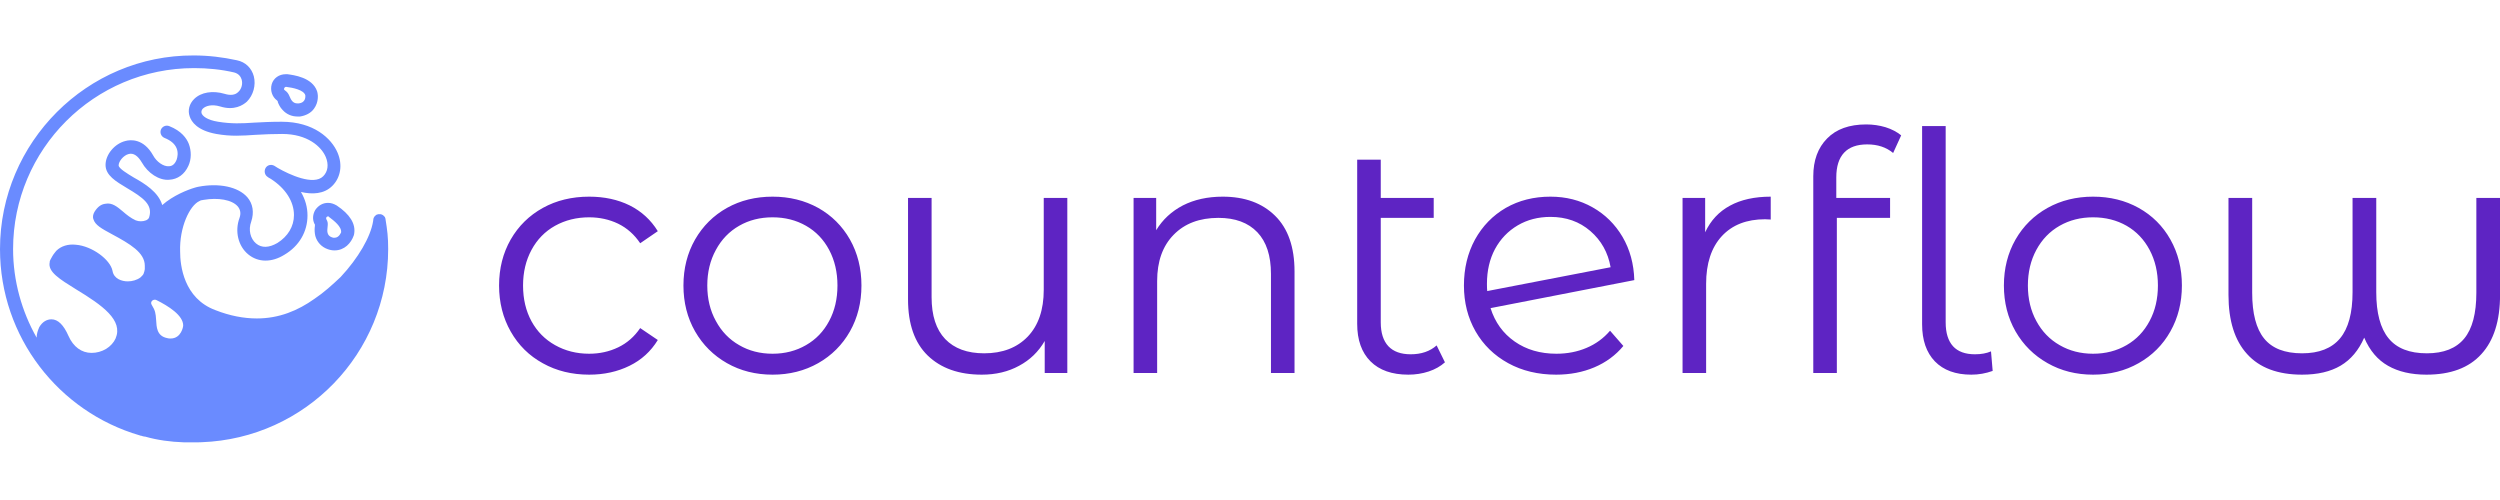
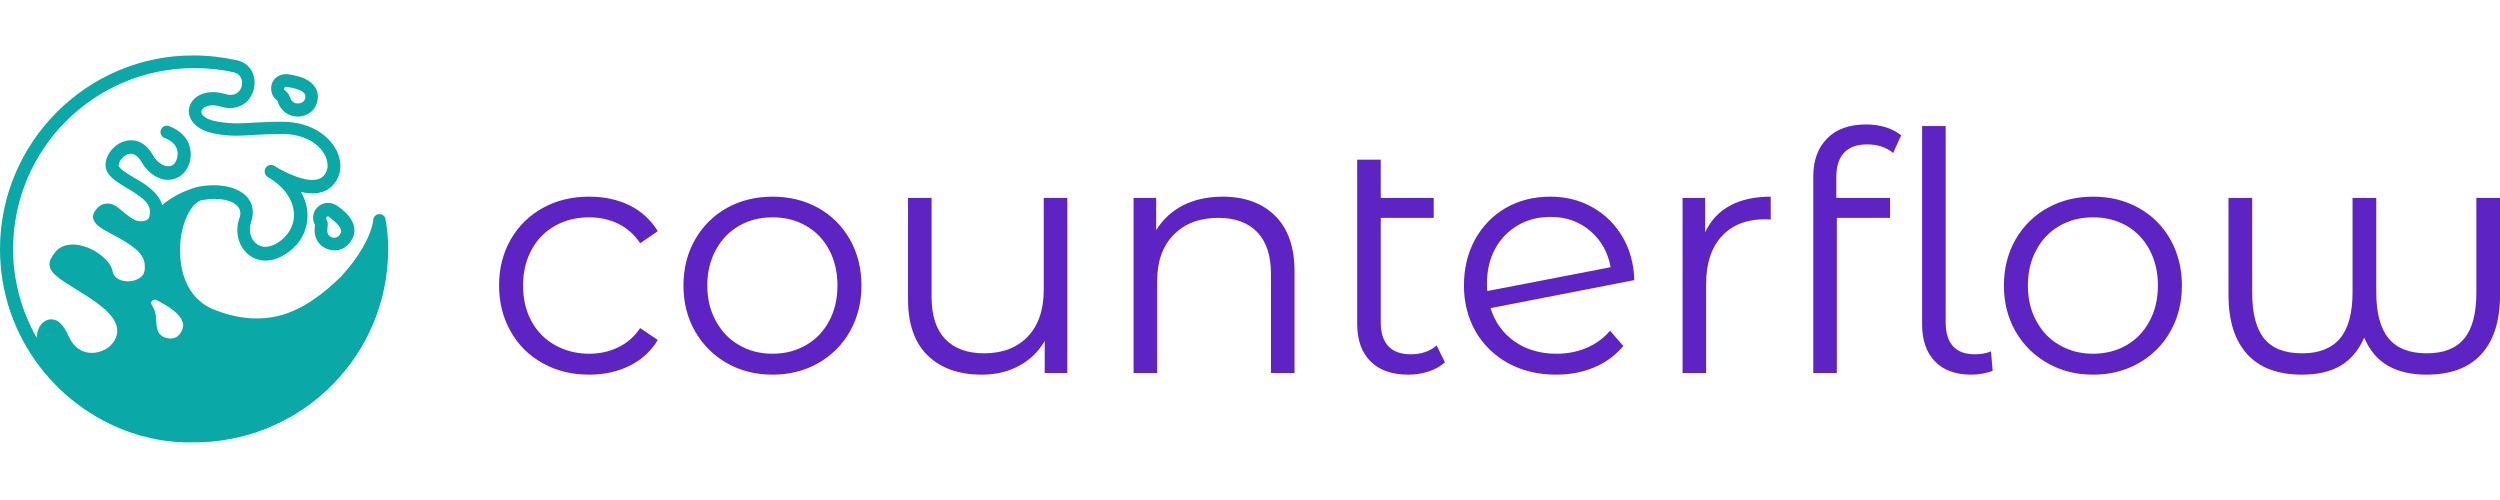
- <svg xmlns="http://www.w3.org/2000/svg" viewBox="0 0 180.336 36" width="180.336" height="36">
-   <g fill="#6a8bff" color="#6a8bff" transform="translate(0 4) scale(0.5833334)">
-     <svg width="48.0" height="48.0" x="0.0" y="0.0" viewBox="0 0 48 48">
-       <path fill="currentColor" fill-rule="evenodd" d="M21.088 35.003c-.108 0-.27 0-.432-.054-1.294-.27-1.294-1.403-1.348-2.212-.054-.862-.108-1.186-.54-1.887-.215-.324.054-.647.378-.647.054 0 .108 0 .216.054 1.402.7 3.344 1.887 3.29 3.182 0 .054-.216 1.564-1.564 1.564m-2.643-14.994c-.054.162-.162.27-.378.378a1.787 1.787 0 0 1-1.294 0c-.593-.27-1.133-.701-1.564-1.079-.701-.593-1.348-1.132-2.157-.97-.54.053-.971.377-1.349.97-.161.27-.27.594-.161.917.215.755 1.024 1.187 2.319 1.888 2.21 1.186 4.045 2.265 4.045 3.883v.431c0 .108-.054.162-.054.27 0 .054-.054.108-.054.162 0 .054-.054.108-.054.162-.054.107-.108.161-.216.27l-.162.161c-.431.324-1.024.485-1.564.485-.755 0-1.726-.323-1.887-1.294-.27-1.402-2.535-3.074-4.53-3.236-.972-.108-1.834.162-2.428.755l-.215.27c-.054.054-.108.162-.162.216-.054.107-.108.161-.162.27 0 .053-.054.053-.054.107-.054.054-.054.108-.108.216-.054 0-.054.054-.054.108-.054.054-.054.162-.054.215-.27 1.187 1.24 2.104 3.236 3.344 3.29 1.996 5.879 3.83 4.908 6.095-.216.485-.647.97-1.186 1.294a3.536 3.536 0 0 1-1.78.485c-1.24 0-2.265-.755-2.859-2.103-.593-1.348-1.294-2.05-2.103-2.05-.593 0-1.133.324-1.51.971-.162.378-.324.81-.324 1.295-1.833-3.236-2.912-7.011-2.912-10.949C1.618 11.596 11.649 1.564 24 1.564c1.672 0 3.344.162 4.962.54.593.162.809.54.917.863.161.539 0 1.186-.432 1.564-.377.377-.97.431-1.672.215-1.456-.431-2.912-.215-3.775.648-.593.593-.809 1.402-.54 2.157.216.647.918 1.726 3.29 2.157 1.834.324 3.183.216 4.854.108a54.109 54.109 0 0 1 3.29-.108c3.128 0 4.854 1.564 5.394 2.859.377.917.27 1.78-.324 2.373-1.186 1.186-4.207-.216-5.609-1.025-.162-.108-.27-.162-.431-.27-.378-.215-.863-.108-1.08.27-.215.378-.107.863.217 1.079.054.054.215.161.431.27 1.834 1.186 2.859 2.804 2.859 4.476 0 1.402-.755 2.642-2.05 3.451-1.025.594-1.941.648-2.643.054-.7-.593-.97-1.672-.593-2.696.378-1.133.216-2.212-.485-3.02-1.133-1.295-3.506-1.78-6.04-1.295-.162.054-.324.054-.432.108-.917.27-2.697.97-4.045 2.157-.485-1.618-2.157-2.642-3.506-3.397-.809-.486-1.887-1.133-1.887-1.51 0-.486.593-1.241 1.24-1.403.593-.162 1.133.216 1.618 1.025.755 1.348 2.157 2.265 3.398 2.157 1.025-.054 1.887-.647 2.373-1.726.377-.809.377-1.833.054-2.696-.27-.701-.917-1.618-2.427-2.212a.797.797 0 0 0-1.025.432.797.797 0 0 0 .432 1.025c.809.323 1.294.755 1.51 1.294.215.54.108 1.079 0 1.402-.216.54-.54.81-.971.81-.647.053-1.51-.54-1.942-1.349-1.186-2.103-2.804-1.942-3.397-1.78-1.349.324-2.481 1.672-2.481 2.966 0 1.295 1.294 2.05 2.642 2.859 1.996 1.186 3.236 2.05 2.75 3.613M23.947 0c1.834 0 3.614.216 5.34.594 1.078.215 1.833.97 2.103 1.995.27 1.079-.054 2.32-.863 3.128-.486.432-1.564 1.133-3.29.594-1.079-.324-1.834-.054-2.157.27-.108.107-.216.323-.162.539.108.377.701.862 2.05 1.078 1.671.27 2.912.216 4.476.108.97-.054 2.05-.108 3.397-.108 3.938 0 6.149 2.05 6.904 3.83.647 1.51.377 3.074-.647 4.098-1.025 1.025-2.481 1.079-3.884.755.54.917.81 1.888.81 2.913 0 1.995-1.025 3.775-2.859 4.854-1.564.97-3.236.97-4.476-.054-1.24-1.025-1.672-2.859-1.079-4.477.216-.593.108-1.078-.216-1.456-.72-.824-2.424-1.107-4.22-.802l-.256.047h-.054c-.054.054-.162.054-.216.108-1.186.54-2.48 3.236-2.373 6.256 0 1.672.432 5.77 4.369 7.227 1.78.701 3.505 1.025 5.123 1.025 2.75 0 5.07-.971 7.12-2.427 1.132-.755 2.21-1.726 3.235-2.697 2.178-2.333 3.708-4.966 4.014-6.891l.031-.228v-.054c0-.054.054-.108.054-.162 0 0 .03-.03.046-.068l.008-.04.108-.107.023-.023.085-.085s.054-.054.108-.054c.036 0 .072-.024.108-.04l.054-.014h.323c.054 0 .108.054.162.054 0 0 .03.03.068.045l.04.009.216.215s.053.054.053.108c0 .036.024.072.04.108l.014.054v.054c.216 1.348.324 2.157.324 3.667 0 12.868-10.202 23.41-23.07 23.881l-.39.012h-1.834c-1.618-.054-3.236-.27-4.746-.702-.122 0-.243-.03-.364-.068l-.122-.04h-.054c-.054 0-.108-.053-.162-.053C7.281 44.063 0 34.84 0 23.946 0 10.733 10.787-.054 23.946 0zm16.611 18.23c.378 0 .701.108 1.079.323 1.618 1.079 2.373 2.265 2.157 3.506 0 .108-.054.162-.054.216-.323.917-1.132 1.833-2.373 1.833-.27 0-.593-.054-.863-.161a2.387 2.387 0 0 1-1.51-1.618 3.42 3.42 0 0 1-.073-1.096l.02-.145v-.216c-.055 0-.055 0-.055-.054-.27-.539-.215-1.186.108-1.725.378-.54.917-.863 1.564-.863zm0 1.672c-.161 0-.27.161-.215.323.215.378.215.54.16 1.025-.053.431-.106 1.025.54 1.24a.687.687 0 0 0 .324.054c.594 0 .81-.7.81-.647.107-.701-.864-1.456-1.51-1.941 0-.054-.055-.054-.109-.054zM35.542 2.319c.754.108 3.073.378 3.667 2.104 0 .054.054.162.054.215.054.216.161 1.133-.432 1.942-.377.54-1.025.863-1.726.97h-.323c-.7 0-1.348-.269-1.834-.808-.323-.324-.485-.701-.593-.97v-.055c0-.054-.054-.108-.054-.108l-.054-.054c-.593-.431-.862-1.24-.647-1.995.216-.755.917-1.24 1.726-1.24zm-.162 1.564c-.216 0-.324.27-.216.378.378.27.485.431.648.809.161.377.376.863.97.863h.162c.868-.097.83-.84.812-.996l-.003-.029c-.216-.647-1.51-.917-2.373-1.025z" />
+ <svg xmlns="http://www.w3.org/2000/svg" id="svg841" version="1.1" height="36" width="180.336" viewBox="0 0 180.336 36">
+   <defs id="defs845" />
+   <g style="fill:#0aa8a7;fill-opacity:1" id="g837" transform="translate(0 4) scale(0.5833334)" color="#6a8bff" fill="#6a8bff">
+     <svg style="fill:#0aa8a7;fill-opacity:1" id="svg835" version="1.1" viewBox="0 0 48 48" y="0.0" x="0.0" height="48.0" width="48.0">
+       <path style="fill:#0aa8a7;fill-opacity:1" id="path833" d="M21.088 35.003c-.108 0-.27 0-.432-.054-1.294-.27-1.294-1.403-1.348-2.212-.054-.862-.108-1.186-.54-1.887-.215-.324.054-.647.378-.647.054 0 .108 0 .216.054 1.402.7 3.344 1.887 3.29 3.182 0 .054-.216 1.564-1.564 1.564m-2.643-14.994c-.054.162-.162.27-.378.378a1.787 1.787 0 0 1-1.294 0c-.593-.27-1.133-.701-1.564-1.079-.701-.593-1.348-1.132-2.157-.97-.54.053-.971.377-1.349.97-.161.27-.27.594-.161.917.215.755 1.024 1.187 2.319 1.888 2.21 1.186 4.045 2.265 4.045 3.883v.431c0 .108-.054.162-.054.27 0 .054-.054.108-.054.162 0 .054-.054.108-.054.162-.054.107-.108.161-.216.27l-.162.161c-.431.324-1.024.485-1.564.485-.755 0-1.726-.323-1.887-1.294-.27-1.402-2.535-3.074-4.53-3.236-.972-.108-1.834.162-2.428.755l-.215.27c-.054.054-.108.162-.162.216-.054.107-.108.161-.162.27 0 .053-.054.053-.054.107-.054.054-.054.108-.108.216-.054 0-.054.054-.054.108-.054.054-.054.162-.054.215-.27 1.187 1.24 2.104 3.236 3.344 3.29 1.996 5.879 3.83 4.908 6.095-.216.485-.647.97-1.186 1.294a3.536 3.536 0 0 1-1.78.485c-1.24 0-2.265-.755-2.859-2.103-.593-1.348-1.294-2.05-2.103-2.05-.593 0-1.133.324-1.51.971-.162.378-.324.81-.324 1.295-1.833-3.236-2.912-7.011-2.912-10.949C1.618 11.596 11.649 1.564 24 1.564c1.672 0 3.344.162 4.962.54.593.162.809.54.917.863.161.539 0 1.186-.432 1.564-.377.377-.97.431-1.672.215-1.456-.431-2.912-.215-3.775.648-.593.593-.809 1.402-.54 2.157.216.647.918 1.726 3.29 2.157 1.834.324 3.183.216 4.854.108a54.109 54.109 0 0 1 3.29-.108c3.128 0 4.854 1.564 5.394 2.859.377.917.27 1.78-.324 2.373-1.186 1.186-4.207-.216-5.609-1.025-.162-.108-.27-.162-.431-.27-.378-.215-.863-.108-1.08.27-.215.378-.107.863.217 1.079.054.054.215.161.431.27 1.834 1.186 2.859 2.804 2.859 4.476 0 1.402-.755 2.642-2.05 3.451-1.025.594-1.941.648-2.643.054-.7-.593-.97-1.672-.593-2.696.378-1.133.216-2.212-.485-3.02-1.133-1.295-3.506-1.78-6.04-1.295-.162.054-.324.054-.432.108-.917.27-2.697.97-4.045 2.157-.485-1.618-2.157-2.642-3.506-3.397-.809-.486-1.887-1.133-1.887-1.51 0-.486.593-1.241 1.24-1.403.593-.162 1.133.216 1.618 1.025.755 1.348 2.157 2.265 3.398 2.157 1.025-.054 1.887-.647 2.373-1.726.377-.809.377-1.833.054-2.696-.27-.701-.917-1.618-2.427-2.212a.797.797 0 0 0-1.025.432.797.797 0 0 0 .432 1.025c.809.323 1.294.755 1.51 1.294.215.54.108 1.079 0 1.402-.216.54-.54.81-.971.81-.647.053-1.51-.54-1.942-1.349-1.186-2.103-2.804-1.942-3.397-1.78-1.349.324-2.481 1.672-2.481 2.966 0 1.295 1.294 2.05 2.642 2.859 1.996 1.186 3.236 2.05 2.75 3.613M23.947 0c1.834 0 3.614.216 5.34.594 1.078.215 1.833.97 2.103 1.995.27 1.079-.054 2.32-.863 3.128-.486.432-1.564 1.133-3.29.594-1.079-.324-1.834-.054-2.157.27-.108.107-.216.323-.162.539.108.377.701.862 2.05 1.078 1.671.27 2.912.216 4.476.108.97-.054 2.05-.108 3.397-.108 3.938 0 6.149 2.05 6.904 3.83.647 1.51.377 3.074-.647 4.098-1.025 1.025-2.481 1.079-3.884.755.54.917.81 1.888.81 2.913 0 1.995-1.025 3.775-2.859 4.854-1.564.97-3.236.97-4.476-.054-1.24-1.025-1.672-2.859-1.079-4.477.216-.593.108-1.078-.216-1.456-.72-.824-2.424-1.107-4.22-.802l-.256.047h-.054c-.054.054-.162.054-.216.108-1.186.54-2.48 3.236-2.373 6.256 0 1.672.432 5.77 4.369 7.227 1.78.701 3.505 1.025 5.123 1.025 2.75 0 5.07-.971 7.12-2.427 1.132-.755 2.21-1.726 3.235-2.697 2.178-2.333 3.708-4.966 4.014-6.891l.031-.228v-.054c0-.054.054-.108.054-.162 0 0 .03-.03.046-.068l.008-.04.108-.107.023-.023.085-.085s.054-.054.108-.054c.036 0 .072-.024.108-.04l.054-.014h.323c.054 0 .108.054.162.054 0 0 .03.03.068.045l.04.009.216.215s.053.054.053.108c0 .036.024.072.04.108l.014.054v.054c.216 1.348.324 2.157.324 3.667 0 12.868-10.202 23.41-23.07 23.881l-.39.012h-1.834c-1.618-.054-3.236-.27-4.746-.702-.122 0-.243-.03-.364-.068l-.122-.04h-.054c-.054 0-.108-.053-.162-.053C7.281 44.063 0 34.84 0 23.946 0 10.733 10.787-.054 23.946 0zm16.611 18.23c.378 0 .701.108 1.079.323 1.618 1.079 2.373 2.265 2.157 3.506 0 .108-.054.162-.054.216-.323.917-1.132 1.833-2.373 1.833-.27 0-.593-.054-.863-.161a2.387 2.387 0 0 1-1.51-1.618 3.42 3.42 0 0 1-.073-1.096l.02-.145v-.216c-.055 0-.055 0-.055-.054-.27-.539-.215-1.186.108-1.725.378-.54.917-.863 1.564-.863zm0 1.672c-.161 0-.27.161-.215.323.215.378.215.54.16 1.025-.053.431-.106 1.025.54 1.24a.687.687 0 0 0 .324.054c.594 0 .81-.7.81-.647.107-.701-.864-1.456-1.51-1.941 0-.054-.055-.054-.109-.054zM35.542 2.319c.754.108 3.073.378 3.667 2.104 0 .054.054.162.054.215.054.216.161 1.133-.432 1.942-.377.54-1.025.863-1.726.97h-.323c-.7 0-1.348-.269-1.834-.808-.323-.324-.485-.701-.593-.97v-.055c0-.054-.054-.108-.054-.108l-.054-.054c-.593-.431-.862-1.24-.647-1.995.216-.755.917-1.24 1.726-1.24zm-.162 1.564c-.216 0-.324.27-.216.378.378.27.485.431.648.809.161.377.376.863.97.863h.162c.868-.097.83-.84.812-.996l-.003-.029c-.216-.647-1.51-.917-2.373-1.025z" fill-rule="evenodd" fill="currentColor" />
    </svg>
  </g>
-   <path fill="#5e24c3" fill-rule="nonzero" d="M6.50 18.05Q4.63 18.05 3.16 17.23Q1.68 16.42 0.84 14.94Q0 13.46 0 11.62L0 11.62Q0 9.77 0.84 8.30Q1.68 6.84 3.16 6.02Q4.63 5.21 6.50 5.21L6.50 5.21Q8.14 5.21 9.42 5.84Q10.70 6.48 11.45 7.70L11.45 7.70L10.18 8.57Q9.55 7.63 8.59 7.16Q7.63 6.70 6.50 6.70L6.50 6.70Q5.14 6.70 4.04 7.31Q2.95 7.92 2.34 9.05Q1.73 10.18 1.73 11.62L1.73 11.62Q1.73 13.08 2.34 14.20Q2.95 15.31 4.04 15.92Q5.14 16.54 6.50 16.54L6.50 16.54Q7.63 16.54 8.59 16.08Q9.55 15.62 10.18 14.69L10.18 14.69L11.45 15.55Q10.70 16.78 9.41 17.41Q8.11 18.05 6.50 18.05L6.50 18.05ZM19.73 18.05Q17.90 18.05 16.44 17.22Q14.98 16.39 14.14 14.93Q13.30 13.46 13.30 11.62L13.30 11.62Q13.30 9.77 14.14 8.30Q14.98 6.84 16.44 6.02Q17.90 5.21 19.73 5.21L19.73 5.21Q21.55 5.21 23.02 6.02Q24.48 6.84 25.31 8.30Q26.14 9.77 26.14 11.62L26.14 11.62Q26.14 13.46 25.31 14.93Q24.48 16.39 23.02 17.22Q21.55 18.05 19.73 18.05L19.73 18.05ZM19.73 16.54Q21.07 16.54 22.14 15.92Q23.21 15.31 23.81 14.18Q24.41 13.06 24.41 11.62L24.41 11.62Q24.41 10.18 23.81 9.05Q23.21 7.92 22.14 7.31Q21.07 6.70 19.73 6.70L19.73 6.70Q18.38 6.70 17.32 7.31Q16.25 7.92 15.64 9.05Q15.02 10.18 15.02 11.62L15.02 11.62Q15.02 13.06 15.64 14.18Q16.25 15.31 17.32 15.92Q18.38 16.54 19.73 16.54L19.73 16.54ZM39.29 5.30L40.99 5.30L40.99 17.93L39.36 17.93L39.36 15.62Q38.69 16.78 37.51 17.41Q36.34 18.05 34.82 18.05L34.82 18.05Q32.35 18.05 30.92 16.67Q29.50 15.29 29.50 12.62L29.50 12.62L29.50 5.30L31.20 5.30L31.20 12.46Q31.20 14.45 32.18 15.48Q33.17 16.51 34.99 16.51L34.99 16.51Q36.98 16.51 38.14 15.30Q39.29 14.09 39.29 11.93L39.29 11.93L39.29 5.30ZM52.20 5.21Q54.58 5.21 55.98 6.59Q57.38 7.97 57.38 10.61L57.38 10.61L57.38 17.93L55.68 17.93L55.68 10.78Q55.68 8.81 54.70 7.78Q53.71 6.74 51.89 6.74L51.89 6.74Q49.85 6.74 48.66 7.96Q47.47 9.17 47.47 11.30L47.47 11.30L47.47 17.93L45.77 17.93L45.77 5.30L47.40 5.30L47.40 7.63Q48.10 6.48 49.33 5.84Q50.57 5.21 52.20 5.21L52.20 5.21ZM67.63 15.94L68.23 17.16Q67.75 17.59 67.06 17.82Q66.36 18.05 65.59 18.05L65.59 18.05Q63.82 18.05 62.86 17.09Q61.90 16.13 61.90 14.38L61.90 14.38L61.90 2.54L63.60 2.54L63.60 5.30L67.42 5.30L67.42 6.74L63.60 6.74L63.60 14.28Q63.60 15.41 64.15 16.00Q64.70 16.58 65.76 16.58L65.76 16.58Q66.91 16.58 67.63 15.94L67.63 15.94ZM76.27 16.54Q77.45 16.54 78.44 16.12Q79.44 15.70 80.14 14.88L80.14 14.88L81.10 15.98Q80.26 16.99 79.01 17.52Q77.76 18.05 76.25 18.05L76.25 18.05Q74.30 18.05 72.79 17.22Q71.28 16.39 70.44 14.93Q69.60 13.46 69.60 11.62L69.60 11.62Q69.60 9.77 70.40 8.30Q71.21 6.84 72.62 6.02Q74.04 5.21 75.84 5.21L75.84 5.21Q77.52 5.21 78.88 5.98Q80.23 6.74 81.04 8.11Q81.84 9.48 81.89 11.23L81.89 11.23L71.52 13.25Q72 14.78 73.26 15.66Q74.52 16.54 76.27 16.54L76.27 16.54ZM75.84 6.67Q74.52 6.67 73.48 7.28Q72.43 7.90 71.84 8.99Q71.26 10.08 71.26 11.50L71.26 11.50Q71.26 11.86 71.28 12.02L71.28 12.02L80.18 10.30Q79.90 8.71 78.72 7.69Q77.54 6.67 75.84 6.67L75.84 6.67ZM87.00 7.78Q87.60 6.50 88.79 5.86Q89.98 5.21 91.73 5.21L91.73 5.21L91.73 6.86L91.32 6.84Q89.33 6.84 88.20 8.06Q87.07 9.29 87.07 11.50L87.07 11.50L87.07 17.93L85.37 17.93L85.37 5.30L87.00 5.30L87.00 7.78ZM98.69 1.44Q97.58 1.44 97.02 2.04Q96.46 2.64 96.46 3.82L96.46 3.82L96.46 5.30L100.34 5.30L100.34 6.74L96.50 6.74L96.50 17.93L94.80 17.93L94.80 3.74Q94.80 2.02 95.80 1.01Q96.79 0 98.62 0L98.62 0Q99.34 0 100.01 0.20Q100.68 0.41 101.14 0.79L101.14 0.79L100.56 2.06Q99.82 1.44 98.69 1.44L98.69 1.44ZM106.20 18.05Q104.50 18.05 103.57 17.09Q102.65 16.13 102.65 14.42L102.65 14.42L102.65 0.12L104.35 0.12L104.35 14.28Q104.35 15.41 104.88 16.00Q105.41 16.58 106.46 16.58L106.46 16.58Q107.14 16.58 107.62 16.37L107.62 16.37L107.74 17.78Q106.99 18.05 106.20 18.05L106.20 18.05ZM114.98 18.05Q113.16 18.05 111.70 17.22Q110.23 16.39 109.39 14.93Q108.55 13.46 108.55 11.62L108.55 11.62Q108.55 9.77 109.39 8.30Q110.23 6.84 111.70 6.02Q113.16 5.21 114.98 5.21L114.98 5.21Q116.81 5.21 118.27 6.02Q119.74 6.84 120.56 8.30Q121.39 9.77 121.39 11.62L121.39 11.62Q121.39 13.46 120.56 14.93Q119.74 16.39 118.27 17.22Q116.81 18.05 114.98 18.05L114.98 18.05ZM114.98 16.54Q116.33 16.54 117.40 15.92Q118.46 15.31 119.06 14.18Q119.66 13.06 119.66 11.62L119.66 11.62Q119.66 10.18 119.06 9.05Q118.46 7.92 117.40 7.31Q116.33 6.70 114.98 6.70L114.98 6.70Q113.64 6.70 112.57 7.31Q111.50 7.92 110.89 9.05Q110.28 10.18 110.28 11.62L110.28 11.62Q110.28 13.06 110.89 14.18Q111.50 15.31 112.57 15.92Q113.64 16.54 114.98 16.54L114.98 16.54ZM142.63 5.30L144.34 5.30L144.34 12.29Q144.34 15.10 142.99 16.57Q141.65 18.05 139.03 18.05L139.03 18.05Q137.38 18.05 136.26 17.41Q135.14 16.78 134.54 15.38L134.54 15.38Q133.94 16.75 132.84 17.40Q131.74 18.05 130.06 18.05L130.06 18.05Q127.44 18.05 126.10 16.57Q124.75 15.10 124.75 12.29L124.75 12.29L124.75 5.30L126.46 5.30L126.46 12.14Q126.46 14.38 127.32 15.44Q128.18 16.51 130.06 16.51L130.06 16.51Q131.90 16.51 132.80 15.43Q133.70 14.35 133.70 12.10L133.70 12.10L133.70 5.30L135.41 5.30L135.41 12.10Q135.41 14.35 136.30 15.43Q137.18 16.51 139.06 16.51L139.06 16.51Q140.88 16.51 141.76 15.44Q142.63 14.38 142.63 12.14L142.63 12.14L142.63 5.30Z" transform="translate(36, 8.976)" />
+   <path id="path839" transform="translate(36, 8.976)" d="M6.50 18.05Q4.63 18.05 3.16 17.23Q1.68 16.42 0.84 14.94Q0 13.46 0 11.62L0 11.62Q0 9.77 0.84 8.30Q1.68 6.84 3.16 6.02Q4.63 5.21 6.50 5.21L6.50 5.21Q8.14 5.21 9.42 5.84Q10.70 6.48 11.45 7.70L11.45 7.70L10.18 8.57Q9.55 7.63 8.59 7.16Q7.63 6.70 6.50 6.70L6.50 6.70Q5.14 6.70 4.04 7.31Q2.95 7.92 2.34 9.05Q1.73 10.18 1.73 11.62L1.73 11.62Q1.73 13.08 2.34 14.20Q2.95 15.31 4.04 15.92Q5.14 16.54 6.50 16.54L6.50 16.54Q7.63 16.54 8.59 16.08Q9.55 15.62 10.18 14.69L10.18 14.69L11.45 15.55Q10.70 16.78 9.41 17.41Q8.11 18.05 6.50 18.05L6.50 18.05ZM19.73 18.05Q17.90 18.05 16.44 17.22Q14.98 16.39 14.14 14.93Q13.30 13.46 13.30 11.62L13.30 11.62Q13.30 9.77 14.14 8.30Q14.98 6.84 16.44 6.02Q17.90 5.21 19.73 5.21L19.73 5.21Q21.55 5.21 23.02 6.02Q24.48 6.84 25.31 8.30Q26.14 9.77 26.14 11.62L26.14 11.62Q26.14 13.46 25.31 14.93Q24.48 16.39 23.02 17.22Q21.55 18.05 19.73 18.05L19.73 18.05ZM19.73 16.54Q21.07 16.54 22.14 15.92Q23.21 15.31 23.81 14.18Q24.41 13.06 24.41 11.62L24.41 11.62Q24.41 10.18 23.81 9.05Q23.21 7.92 22.14 7.31Q21.07 6.70 19.73 6.70L19.73 6.70Q18.38 6.70 17.32 7.31Q16.25 7.92 15.64 9.05Q15.02 10.18 15.02 11.62L15.02 11.62Q15.02 13.06 15.64 14.18Q16.25 15.31 17.32 15.92Q18.38 16.54 19.73 16.54L19.73 16.54ZM39.29 5.30L40.99 5.30L40.99 17.93L39.36 17.93L39.36 15.62Q38.69 16.78 37.51 17.41Q36.34 18.05 34.82 18.05L34.82 18.05Q32.35 18.05 30.92 16.67Q29.50 15.29 29.50 12.62L29.50 12.62L29.50 5.30L31.20 5.30L31.20 12.46Q31.20 14.45 32.18 15.48Q33.17 16.51 34.99 16.51L34.99 16.51Q36.98 16.51 38.14 15.30Q39.29 14.09 39.29 11.93L39.29 11.93L39.29 5.30ZM52.20 5.21Q54.58 5.21 55.98 6.59Q57.38 7.97 57.38 10.61L57.38 10.61L57.38 17.93L55.68 17.93L55.68 10.78Q55.68 8.81 54.70 7.78Q53.71 6.74 51.89 6.74L51.89 6.74Q49.85 6.74 48.66 7.96Q47.47 9.17 47.47 11.30L47.47 11.30L47.47 17.93L45.77 17.93L45.77 5.30L47.40 5.30L47.40 7.63Q48.10 6.48 49.33 5.84Q50.57 5.21 52.20 5.21L52.20 5.21ZM67.63 15.94L68.23 17.16Q67.75 17.59 67.06 17.82Q66.36 18.05 65.59 18.05L65.59 18.05Q63.82 18.05 62.86 17.09Q61.90 16.13 61.90 14.38L61.90 14.38L61.90 2.54L63.60 2.54L63.60 5.30L67.42 5.30L67.42 6.74L63.60 6.74L63.60 14.28Q63.60 15.41 64.15 16.00Q64.70 16.58 65.76 16.58L65.76 16.58Q66.91 16.58 67.63 15.94L67.63 15.94ZM76.27 16.54Q77.45 16.54 78.44 16.12Q79.44 15.70 80.14 14.88L80.14 14.88L81.10 15.98Q80.26 16.99 79.01 17.52Q77.76 18.05 76.25 18.05L76.25 18.05Q74.30 18.05 72.79 17.22Q71.28 16.39 70.44 14.93Q69.60 13.46 69.60 11.62L69.60 11.62Q69.60 9.77 70.40 8.30Q71.21 6.84 72.62 6.02Q74.04 5.21 75.84 5.21L75.84 5.21Q77.52 5.21 78.88 5.98Q80.23 6.74 81.04 8.11Q81.84 9.48 81.89 11.23L81.89 11.23L71.52 13.25Q72 14.78 73.26 15.66Q74.52 16.54 76.27 16.54L76.27 16.54ZM75.84 6.67Q74.52 6.67 73.48 7.28Q72.43 7.90 71.84 8.99Q71.26 10.08 71.26 11.50L71.26 11.50Q71.26 11.86 71.28 12.02L71.28 12.02L80.18 10.30Q79.90 8.71 78.72 7.69Q77.54 6.67 75.84 6.67L75.84 6.67ZM87.00 7.78Q87.60 6.50 88.79 5.86Q89.98 5.21 91.73 5.21L91.73 5.21L91.73 6.86L91.32 6.84Q89.33 6.84 88.20 8.06Q87.07 9.29 87.07 11.50L87.07 11.50L87.07 17.93L85.37 17.93L85.37 5.30L87.00 5.30L87.00 7.78ZM98.69 1.44Q97.58 1.44 97.02 2.04Q96.46 2.64 96.46 3.82L96.46 3.82L96.46 5.30L100.34 5.30L100.34 6.74L96.50 6.74L96.50 17.93L94.80 17.93L94.80 3.74Q94.80 2.02 95.80 1.01Q96.79 0 98.62 0L98.62 0Q99.34 0 100.01 0.20Q100.68 0.41 101.14 0.79L101.14 0.79L100.56 2.06Q99.82 1.44 98.69 1.44L98.69 1.44ZM106.20 18.05Q104.50 18.05 103.57 17.09Q102.65 16.13 102.65 14.42L102.65 14.42L102.65 0.12L104.35 0.12L104.35 14.28Q104.35 15.41 104.88 16.00Q105.41 16.58 106.46 16.58L106.46 16.58Q107.14 16.58 107.62 16.37L107.62 16.37L107.74 17.78Q106.99 18.05 106.20 18.05L106.20 18.05ZM114.98 18.05Q113.16 18.05 111.70 17.22Q110.23 16.39 109.39 14.93Q108.55 13.46 108.55 11.62L108.55 11.62Q108.55 9.77 109.39 8.30Q110.23 6.84 111.70 6.02Q113.16 5.21 114.98 5.21L114.98 5.21Q116.81 5.21 118.27 6.02Q119.74 6.84 120.56 8.30Q121.39 9.77 121.39 11.62L121.39 11.62Q121.39 13.46 120.56 14.93Q119.74 16.39 118.27 17.22Q116.81 18.05 114.98 18.05L114.98 18.05ZM114.98 16.54Q116.33 16.54 117.40 15.92Q118.46 15.31 119.06 14.18Q119.66 13.06 119.66 11.62L119.66 11.62Q119.66 10.18 119.06 9.05Q118.46 7.92 117.40 7.31Q116.33 6.70 114.98 6.70L114.98 6.70Q113.64 6.70 112.57 7.31Q111.50 7.92 110.89 9.05Q110.28 10.18 110.28 11.62L110.28 11.62Q110.28 13.06 110.89 14.18Q111.50 15.31 112.57 15.92Q113.64 16.54 114.98 16.54L114.98 16.54ZM142.63 5.30L144.34 5.30L144.34 12.29Q144.34 15.10 142.99 16.57Q141.65 18.05 139.03 18.05L139.03 18.05Q137.38 18.05 136.26 17.41Q135.14 16.78 134.54 15.38L134.54 15.38Q133.94 16.75 132.84 17.40Q131.74 18.05 130.06 18.05L130.06 18.05Q127.44 18.05 126.10 16.57Q124.75 15.10 124.75 12.29L124.75 12.29L124.75 5.30L126.46 5.30L126.46 12.14Q126.46 14.38 127.32 15.44Q128.18 16.51 130.06 16.51L130.06 16.51Q131.90 16.51 132.80 15.43Q133.70 14.35 133.70 12.10L133.70 12.10L133.70 5.30L135.41 5.30L135.41 12.10Q135.41 14.35 136.30 15.43Q137.18 16.51 139.06 16.51L139.06 16.51Q140.88 16.51 141.76 15.44Q142.63 14.38 142.63 12.14L142.63 12.14L142.63 5.30Z" fill-rule="nonzero" fill="#5e24c3" />
</svg>
